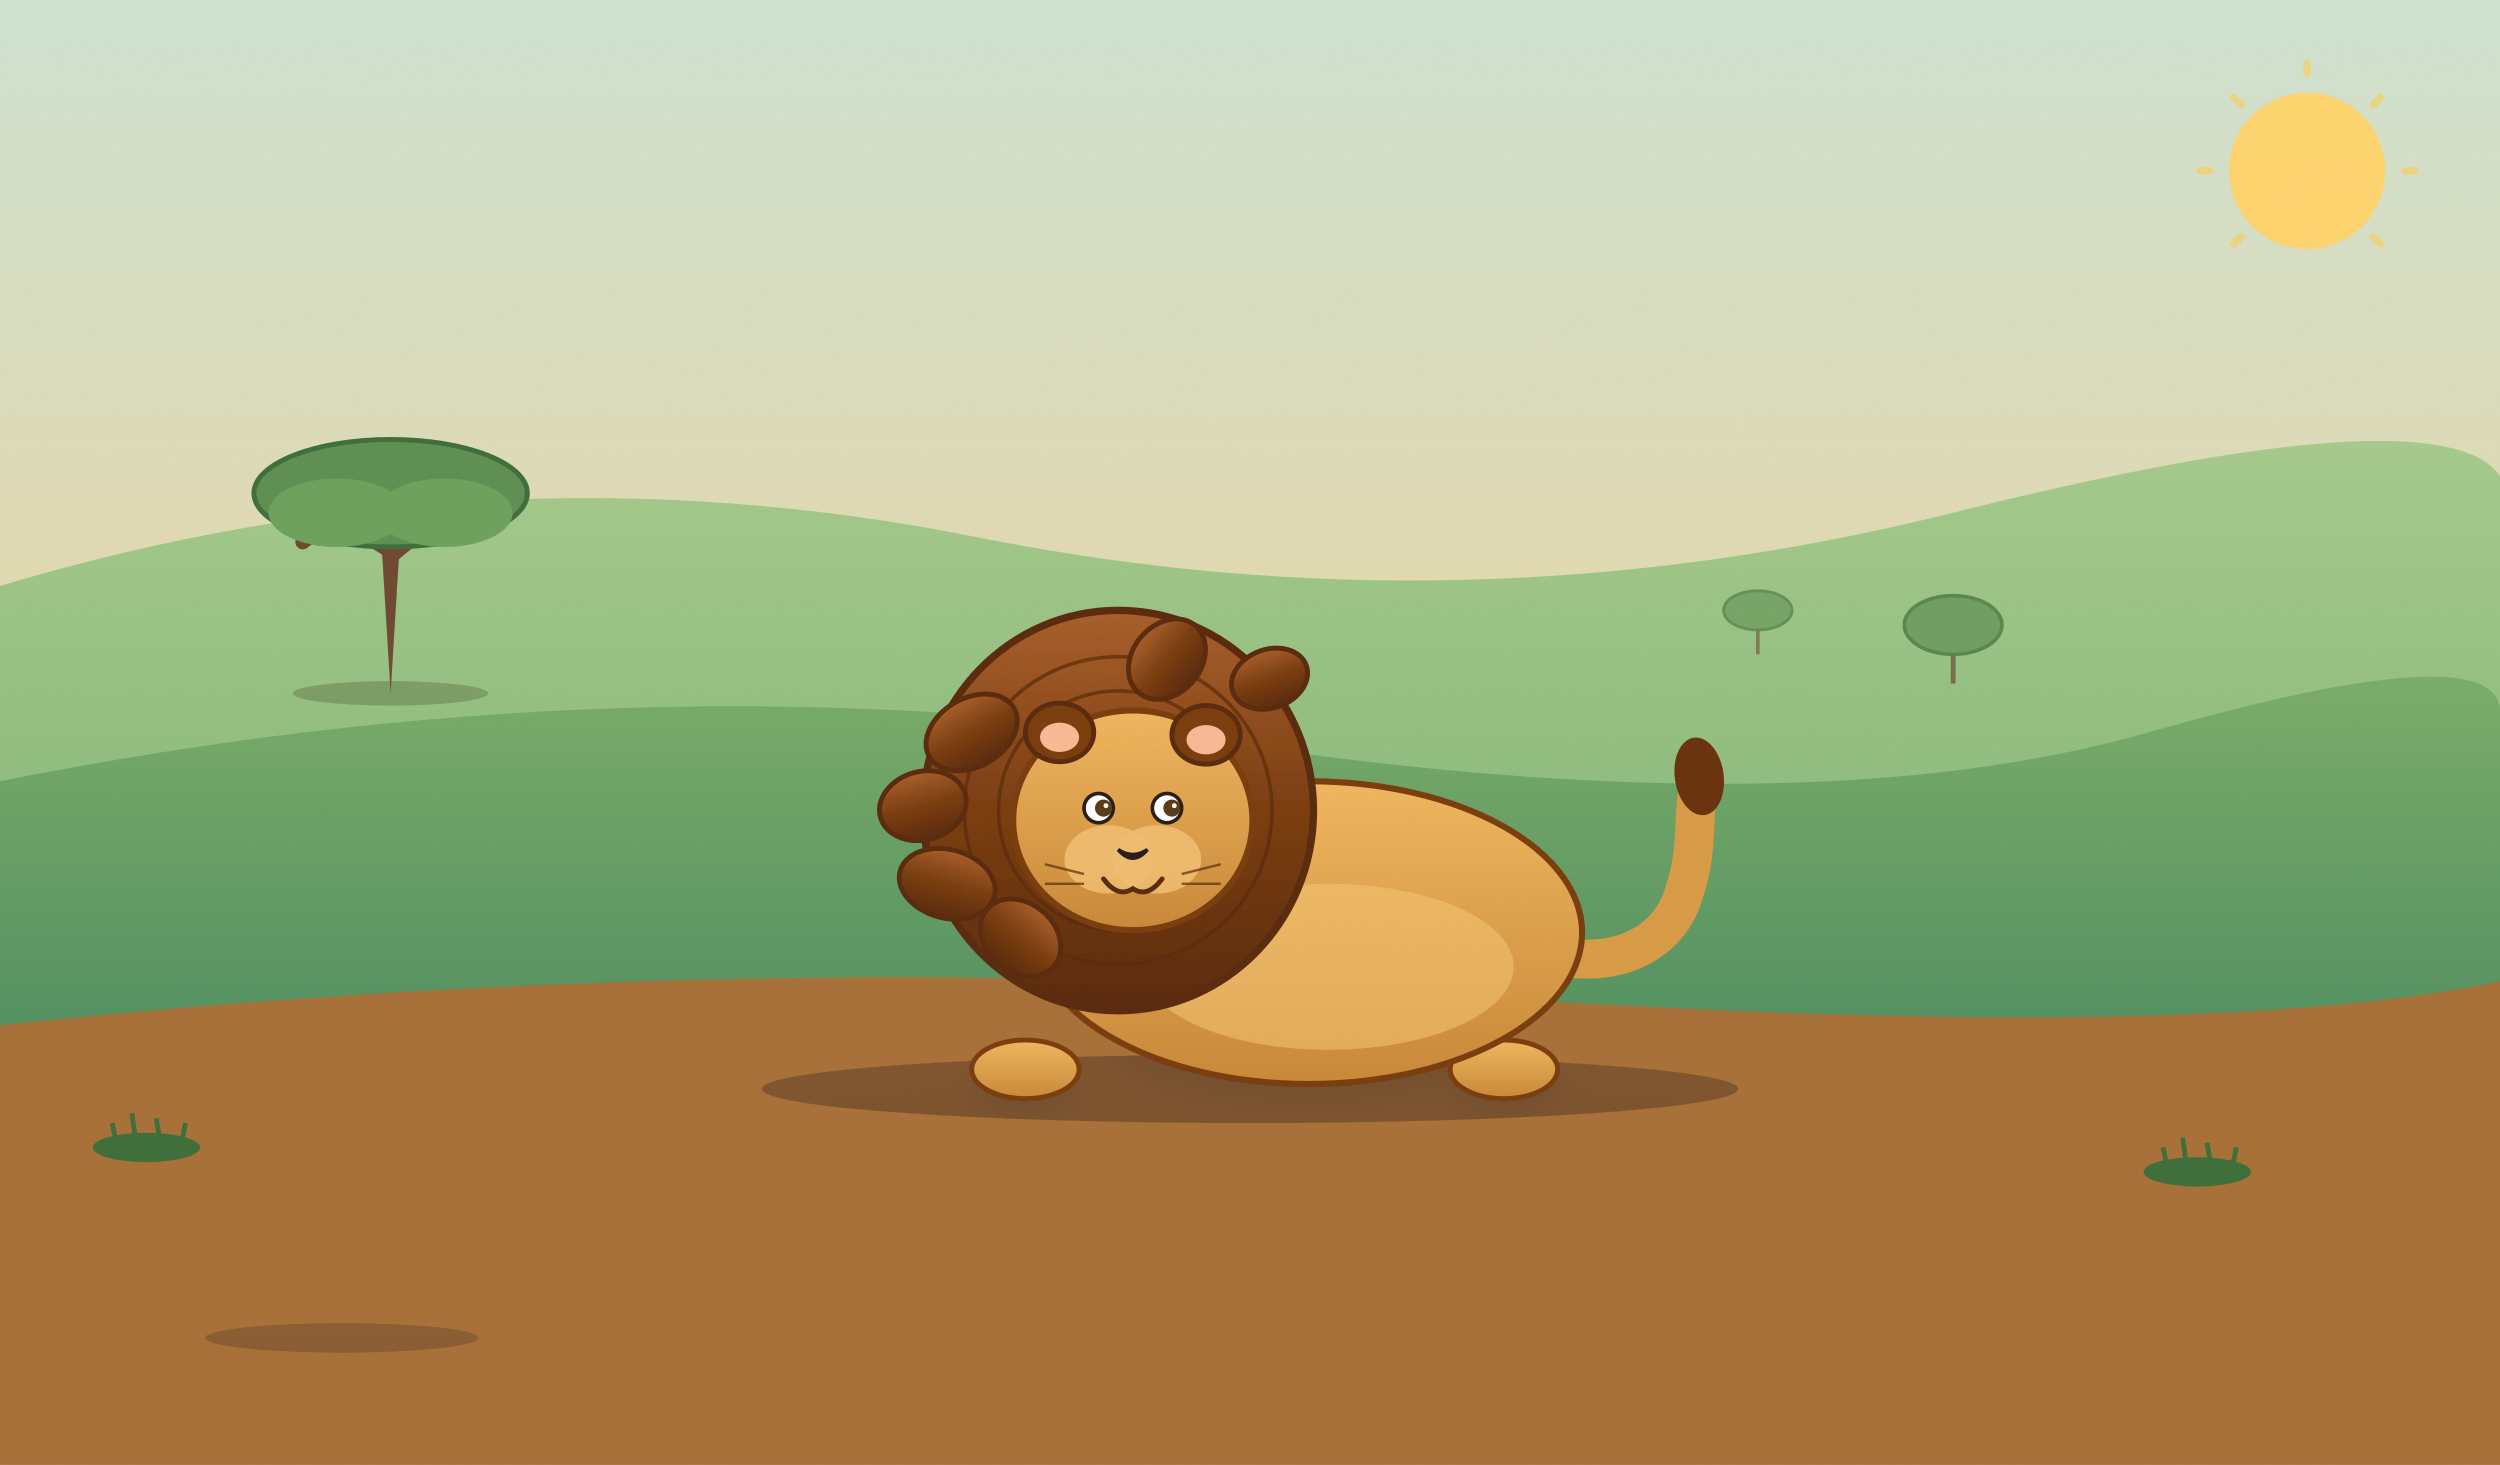
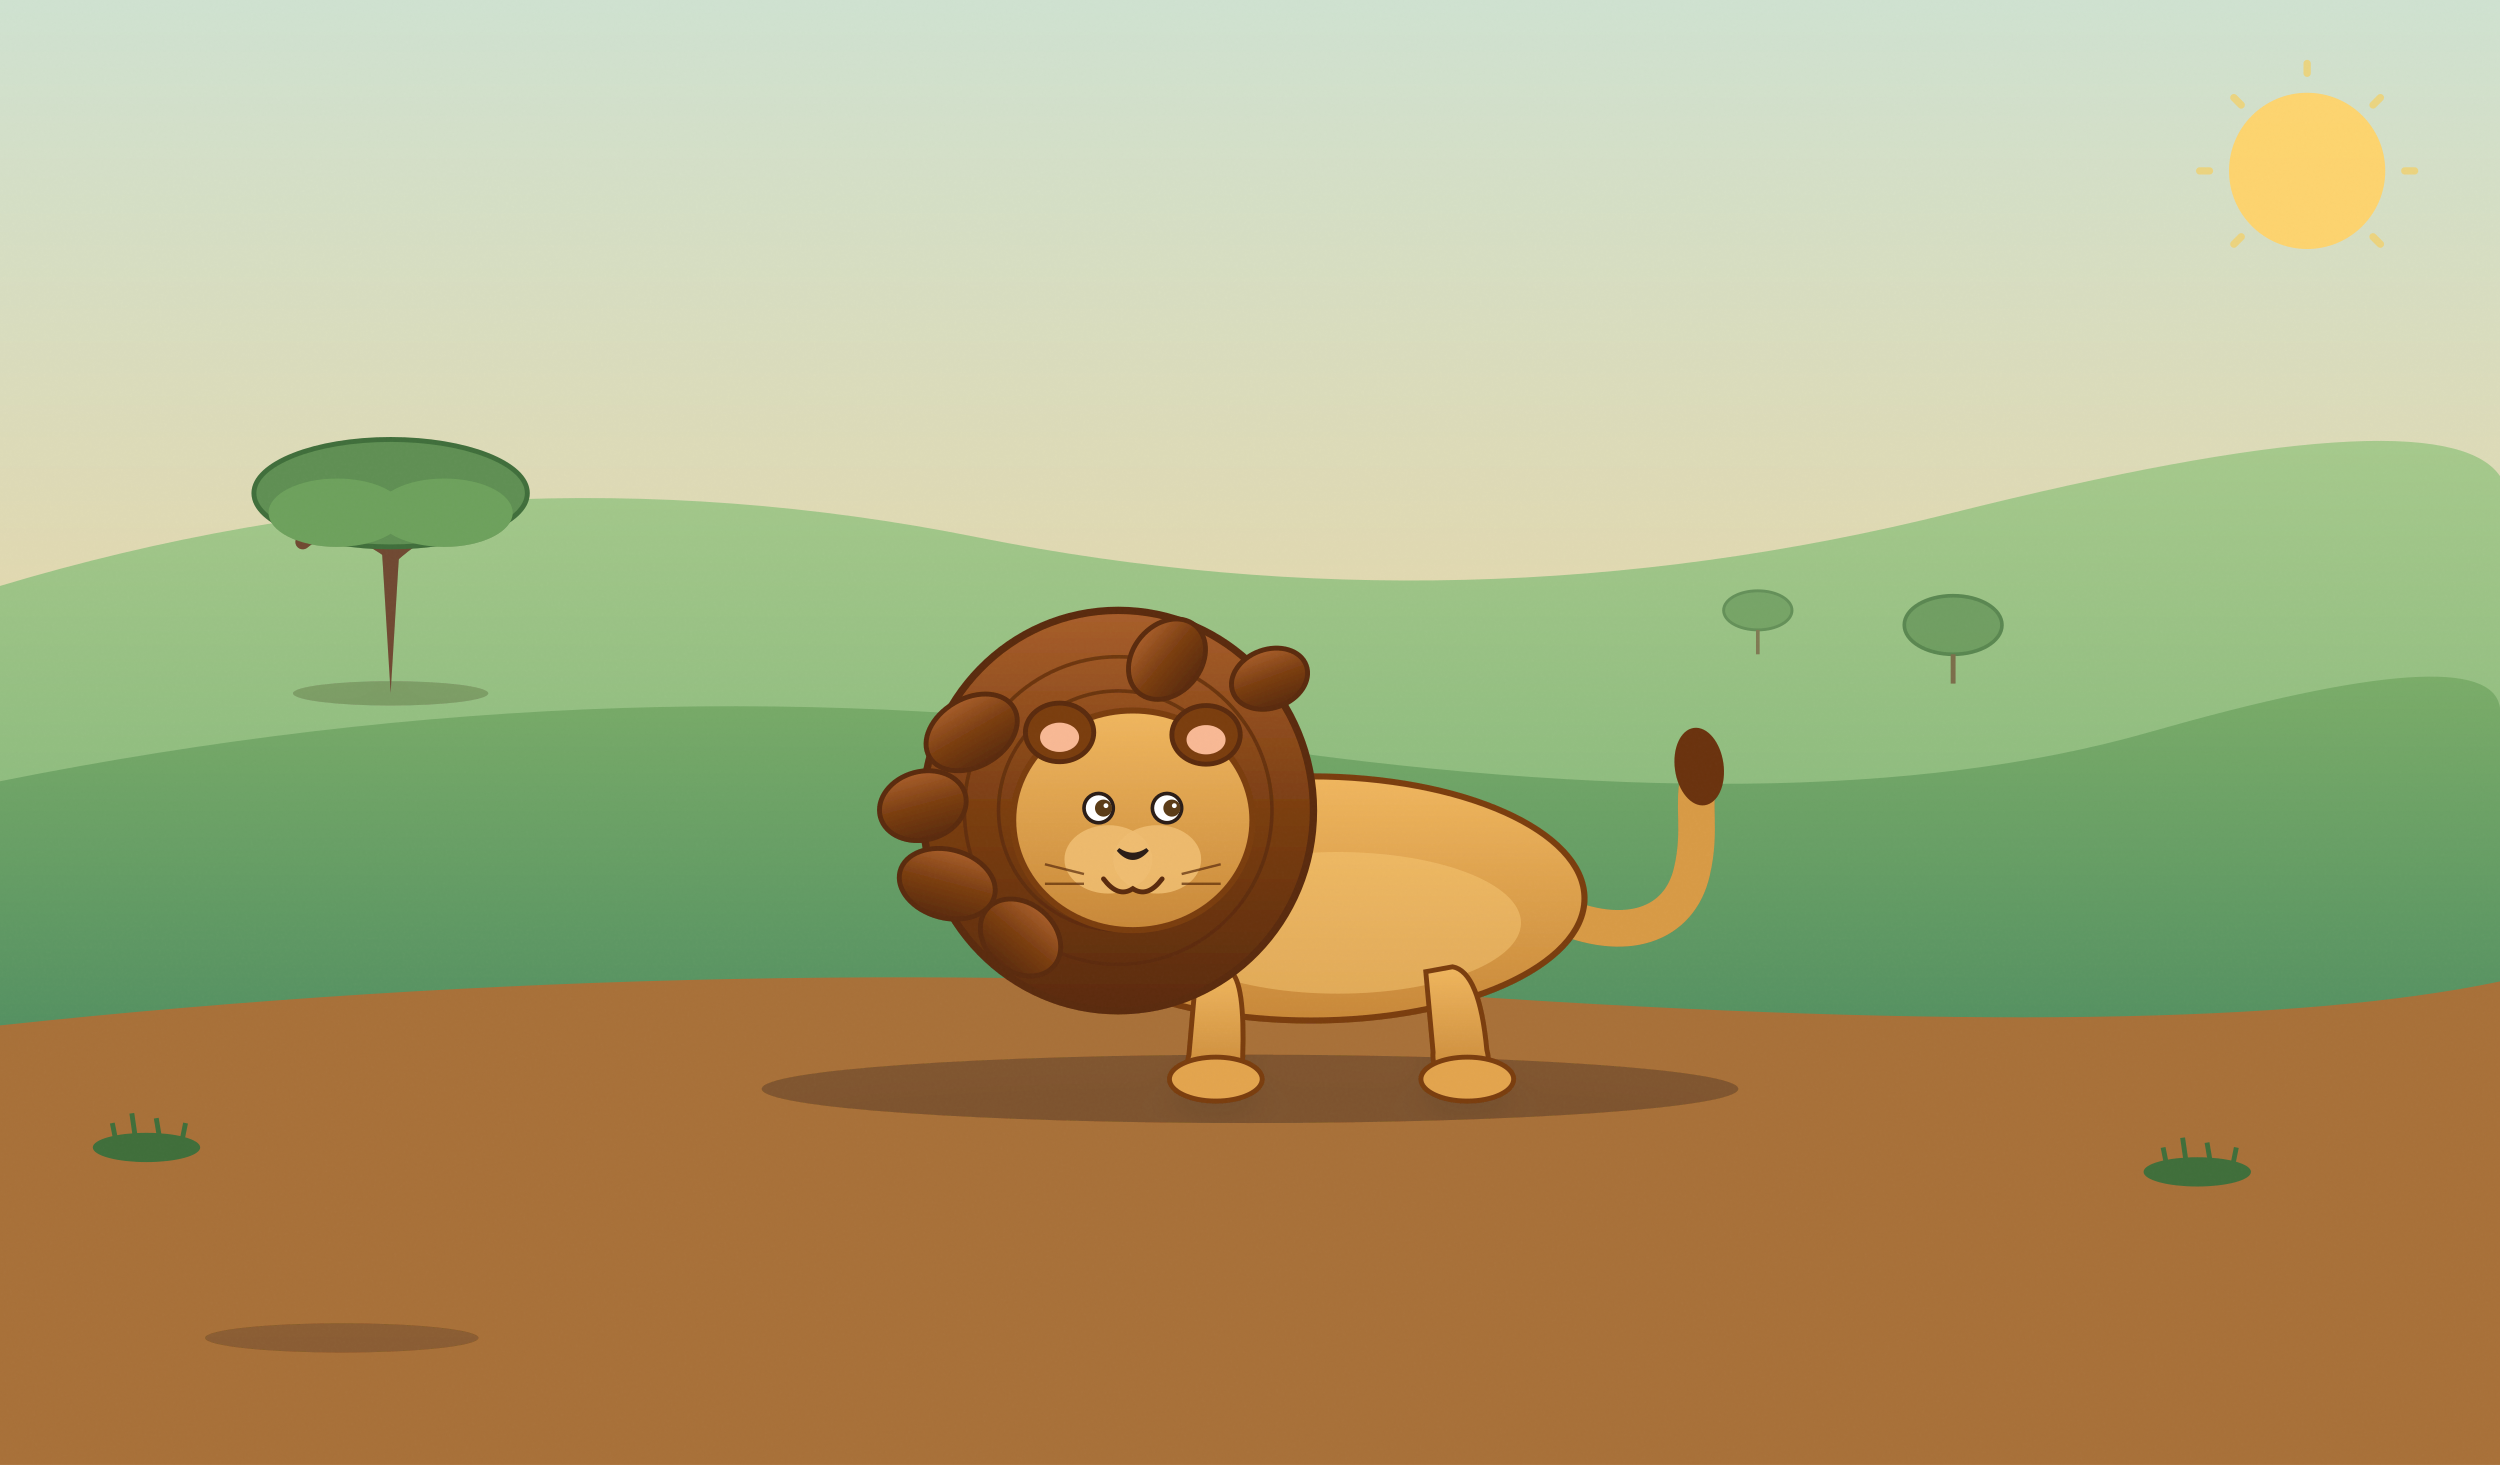
<svg xmlns="http://www.w3.org/2000/svg" width="1024" height="600" viewBox="0 0 1024 600">
  <defs>
    <filter id="softshadow" x="-20%" y="-20%" width="140%" height="160%">
      <feGaussianBlur in="SourceAlpha" stdDeviation="6" />
      <feOffset dy="8" />
      <feComponentTransfer>
        <feFuncA type="linear" slope="0.32" />
-       </feComponentTransfer>
-       <feComposite in2="SourceGraphic" operator="in" result="shadow" />
-       <feMerge>
-         <feMergeNode in="shadow" />
-         <feMergeNode in="SourceGraphic" />
-       </feMerge>
-     </filter>
-     <filter id="tightshadow" x="-10%" y="-10%" width="120%" height="140%">
-       <feGaussianBlur in="SourceAlpha" stdDeviation="3" />
-       <feOffset dy="3" />
-       <feComponentTransfer>
-         <feFuncA type="linear" slope="0.4" />
      </feComponentTransfer>
      <feComposite in2="SourceGraphic" operator="in" result="shadow" />
      <feMerge>
        <feMergeNode in="shadow" />
        <feMergeNode in="SourceGraphic" />
      </feMerge>
    </filter>
    <filter id="paperGrain">
      <feTurbulence type="fractalNoise" baseFrequency="0.85" numOctaves="2" seed="9" />
      <feColorMatrix type="saturate" values="0" />
      <feComponentTransfer>
        <feFuncA type="table" tableValues="0 0.05" />
      </feComponentTransfer>
      <feComposite in2="SourceGraphic" operator="in" />
    </filter>
    <linearGradient id="sky" x1="0" y1="0" x2="0" y2="1">
      <stop offset="0" stop-color="#cfe2d0" />
      <stop offset="0.55" stop-color="#e8d5a4" />
      <stop offset="1" stop-color="#b88a55" />
    </linearGradient>
    <linearGradient id="grassA" x1="0" y1="0" x2="0" y2="1">
      <stop offset="0" stop-color="#a6c98c" />
      <stop offset="1" stop-color="#86b779" />
    </linearGradient>
    <linearGradient id="grassB" x1="0" y1="0" x2="0" y2="1">
      <stop offset="0" stop-color="#7aac68" />
      <stop offset="1" stop-color="#4f8d60" />
    </linearGradient>
    <linearGradient id="maneGrad" x1="0" y1="0" x2="0" y2="1">
      <stop offset="0" stop-color="#a85e2a" />
      <stop offset="0.5" stop-color="#7a3d10" />
      <stop offset="1" stop-color="#5a2a08" />
    </linearGradient>
    <linearGradient id="bodyGrad" x1="0" y1="0" x2="0" y2="1">
      <stop offset="0" stop-color="#f0b65e" />
      <stop offset="1" stop-color="#c88838" />
    </linearGradient>
  </defs>
  <rect width="1024" height="600" fill="url(#sky)" />
  <path d="M0 240 Q200 180 400 220 T800 210 T1024 195 V380 H0Z" fill="url(#grassA)" />
  <path d="M0 320 Q260 268 500 304 T880 300 T1024 290 V440 H0Z" fill="url(#grassB)" />
  <path d="M0 420 Q300 388 600 408 T1024 402 V600 H0Z" fill="#a87038" />
  <g transform="translate(945 70)">
    <circle r="32" fill="#ffd36a" opacity="0.95" />
    <g stroke="#f5cf61" stroke-width="3" stroke-linecap="round" opacity="0.7">
      <line x1="-44" y1="0" x2="-40" y2="0" />
      <line x1="40" y1="0" x2="44" y2="0" />
      <line x1="0" y1="-44" x2="0" y2="-40" />
      <line x1="-30" y1="-30" x2="-27" y2="-27" />
      <line x1="30" y1="30" x2="27" y2="27" />
      <line x1="-30" y1="30" x2="-27" y2="27" />
      <line x1="30" y1="-30" x2="27" y2="-27" />
    </g>
  </g>
  <g transform="translate(160 210)" filter="url(#softshadow)">
    <ellipse cx="0" cy="74" rx="40" ry="5" fill="#2a1c14" opacity="0.22" />
    <path d="M0 74 L-4 8 L4 8Z" fill="#6f4a32" />
    <path d="M0 16 Q-22 0 -36 12 M0 18 Q22 -2 38 6" fill="none" stroke="#6f4a32" stroke-width="6" stroke-linecap="round" />
    <ellipse cx="0" cy="-8" rx="56" ry="22" fill="#5e8f52" stroke="#3f6e3a" stroke-width="2" />
    <ellipse cx="-22" cy="0" rx="28" ry="14" fill="#6da15b" />
    <ellipse cx="22" cy="0" rx="28" ry="14" fill="#6da15b" />
  </g>
  <g transform="translate(800 256)" opacity="0.7">
-     <ellipse cx="0" cy="0" rx="20" ry="12" fill="#5e8f52" stroke="#3f6e3a" stroke-width="1.5" />
+     <ellipse rx="20" ry="12" fill="#5e8f52" stroke="#3f6e3a" stroke-width="1.5" />
    <path d="M0 12 L0 24" stroke="#6f4a32" stroke-width="2" />
  </g>
  <g transform="translate(720 250)" opacity="0.6">
-     <ellipse cx="0" cy="0" rx="14" ry="8" fill="#5e8f52" stroke="#3f6e3a" stroke-width="1.2" />
+     <ellipse rx="14" ry="8" fill="#5e8f52" stroke="#3f6e3a" stroke-width="1.2" />
    <path d="M0 8 L0 18" stroke="#6f4a32" stroke-width="1.5" />
  </g>
  <g transform="translate(60 470)" fill="#3f6e3a">
-     <ellipse cx="0" cy="0" rx="22" ry="6" />
+     <ellipse rx="22" ry="6" />
    <path d="M-12 0 L-14 -10 M-4 0 L-6 -14 M6 0 L4 -12 M14 0 L16 -10" stroke="#3f6e3a" stroke-width="2" />
  </g>
  <g transform="translate(900 480)" fill="#3f6e3a">
-     <ellipse cx="0" cy="0" rx="22" ry="6" />
+     <ellipse rx="22" ry="6" />
    <path d="M-12 0 L-14 -10 M-4 0 L-6 -14 M6 0 L4 -12 M14 0 L16 -10" stroke="#3f6e3a" stroke-width="2" />
  </g>
  <g transform="translate(512 360)" filter="url(#softshadow)">
    <ellipse cx="0" cy="86" rx="200" ry="14" fill="#2a1c14" opacity="0.32" />
-     <path d="M108 26 C145 42 172 28 178 5 C184 -13 181 -27 184 -38" fill="none" stroke="#d89a45" stroke-width="16" stroke-linecap="round" />
-     <ellipse cx="184" cy="-42" rx="10" ry="16" fill="#6a330d" transform="rotate(-8 184 -42)" />
-     <ellipse cx="104" cy="78" rx="22" ry="12" fill="url(#bodyGrad)" stroke="#7a3d10" stroke-width="2" />
-     <ellipse cx="-92" cy="78" rx="22" ry="12" fill="url(#bodyGrad)" stroke="#7a3d10" stroke-width="2" />
-     <ellipse cx="24" cy="22" rx="112" ry="62" fill="url(#bodyGrad)" stroke="#7a3d10" stroke-width="2.5" />
-     <ellipse cx="32" cy="36" rx="76" ry="34" fill="#f8c874" opacity="0.52" />
-     <g>
-       <ellipse cx="-54" cy="-28" rx="80" ry="82" fill="url(#maneGrad)" stroke="#5a2a08" stroke-width="3" />
-       <g fill="none" stroke="#5a2a08" stroke-width="1.5" opacity="0.7">
-         <circle cx="-54" cy="-28" r="63" />
-         <circle cx="-54" cy="-28" r="49" />
-         <circle cx="-54" cy="-28" r="36" />
-       </g>
-       <g fill="url(#maneGrad)" stroke="#5a2a08" stroke-width="2">
-         <ellipse cx="-114" cy="-60" rx="20" ry="14" transform="rotate(-30 -114 -60)" />
-         <ellipse cx="-134" cy="-30" rx="18" ry="14" transform="rotate(-15 -134 -30)" />
-         <ellipse cx="-124" cy="2" rx="20" ry="14" transform="rotate(15 -124 2)" />
-         <ellipse cx="-94" cy="24" rx="18" ry="14" transform="rotate(40 -94 24)" />
-         <ellipse cx="-34" cy="-90" rx="18" ry="14" transform="rotate(-50 -34 -90)" />
-         <ellipse cx="8" cy="-82" rx="16" ry="12" transform="rotate(-20 8 -82)" />
-       </g>
+     <path d="M125 14 C154 27 176 19 181 -3 C185 -20 181 -31 184 -42" fill="none" stroke="#d89a45" stroke-width="15" stroke-linecap="round" />
+     <ellipse cx="184" cy="-46" rx="10" ry="16" fill="#6a330d" transform="rotate(-8 184 -46)" />
+     <ellipse cx="25" cy="8" rx="112" ry="50" fill="url(#bodyGrad)" stroke="#7a3d10" stroke-width="2.5" />
+     <ellipse cx="36" cy="18" rx="75" ry="29" fill="#f8c874" opacity="0.50" />
+     <path d="M-8 38 Q-2 42 -3 73 Q-3 82 -15 83 Q-28 82 -25 72 L-22 38Z" fill="url(#bodyGrad)" stroke="#7a3d10" stroke-width="2" />
+     <path d="M83 36 Q94 38 97 70 Q100 81 88 83 Q74 82 75 71 L72 38Z" fill="url(#bodyGrad)" stroke="#7a3d10" stroke-width="2" />
+     <ellipse cx="-14" cy="82" rx="19" ry="9" fill="#e3a44e" stroke="#7a3d10" stroke-width="2" />
+     <ellipse cx="89" cy="82" rx="19" ry="9" fill="#e3a44e" stroke="#7a3d10" stroke-width="2" />
+     <ellipse cx="-54" cy="-28" rx="80" ry="82" fill="url(#maneGrad)" stroke="#5a2a08" stroke-width="3" />
+     <g fill="none" stroke="#5a2a08" stroke-width="1.5" opacity="0.7">
+       <circle cx="-54" cy="-28" r="63" />
+       <circle cx="-54" cy="-28" r="49" />
+       <circle cx="-54" cy="-28" r="36" />
+     </g>
+     <g fill="url(#maneGrad)" stroke="#5a2a08" stroke-width="2">
+       <ellipse cx="-114" cy="-60" rx="20" ry="14" transform="rotate(-30 -114 -60)" />
+       <ellipse cx="-134" cy="-30" rx="18" ry="14" transform="rotate(-15 -134 -30)" />
+       <ellipse cx="-124" cy="2" rx="20" ry="14" transform="rotate(15 -124 2)" />
+       <ellipse cx="-94" cy="24" rx="18" ry="14" transform="rotate(40 -94 24)" />
+       <ellipse cx="-34" cy="-90" rx="18" ry="14" transform="rotate(-50 -34 -90)" />
+       <ellipse cx="8" cy="-82" rx="16" ry="12" transform="rotate(-20 8 -82)" />
    </g>
    <ellipse cx="-48" cy="-24" rx="49" ry="45" fill="url(#bodyGrad)" stroke="#7a3d10" stroke-width="2.5" />
    <ellipse cx="-78" cy="-60" rx="14" ry="12" fill="#7a3d10" stroke="#5a2a08" stroke-width="2" />
    <ellipse cx="-78" cy="-58" rx="8" ry="6" fill="#f8b894" />
    <ellipse cx="-18" cy="-59" rx="14" ry="12" fill="#7a3d10" stroke="#5a2a08" stroke-width="2" />
    <ellipse cx="-18" cy="-57" rx="8" ry="6" fill="#f8b894" />
    <circle cx="-62" cy="-29" r="6" fill="#fff" stroke="#2a1c14" stroke-width="1.5" />
    <circle cx="-34" cy="-29" r="6" fill="#fff" stroke="#2a1c14" stroke-width="1.5" />
    <circle cx="-60" cy="-29" r="3.5" fill="#5a3a14" />
    <circle cx="-32" cy="-29" r="3.5" fill="#5a3a14" />
    <circle cx="-59" cy="-30" r="1" fill="#fff" />
    <circle cx="-31" cy="-30" r="1" fill="#fff" />
    <ellipse cx="-58" cy="-8" rx="18" ry="14" fill="#efbd70" opacity="0.9" />
    <ellipse cx="-38" cy="-8" rx="18" ry="14" fill="#efbd70" opacity="0.9" />
    <path d="M-54 -12 Q-48 -5 -42 -12 Q-48 -8 -54 -12Z" fill="#5a2a08" stroke="#2a1c14" stroke-width="1.5" />
    <path d="M-60 0 Q-54 8 -48 4 Q-42 8 -36 0" fill="none" stroke="#5a2a08" stroke-width="2" stroke-linecap="round" />
    <g stroke="#5a2a08" stroke-width="1" opacity="0.7">
      <line x1="-68" y1="-2" x2="-84" y2="-6" />
      <line x1="-68" y1="2" x2="-84" y2="2" />
      <line x1="-28" y1="-2" x2="-12" y2="-6" />
      <line x1="-28" y1="2" x2="-12" y2="2" />
    </g>
  </g>
  <g transform="translate(140 480)" filter="url(#softshadow)">
    <ellipse cx="0" cy="68" rx="56" ry="6" fill="#2a1c14" opacity="0.25" />
  </g>
  <rect width="1024" height="600" filter="url(#paperGrain)" opacity="0.45" pointer-events="none" />
</svg>
